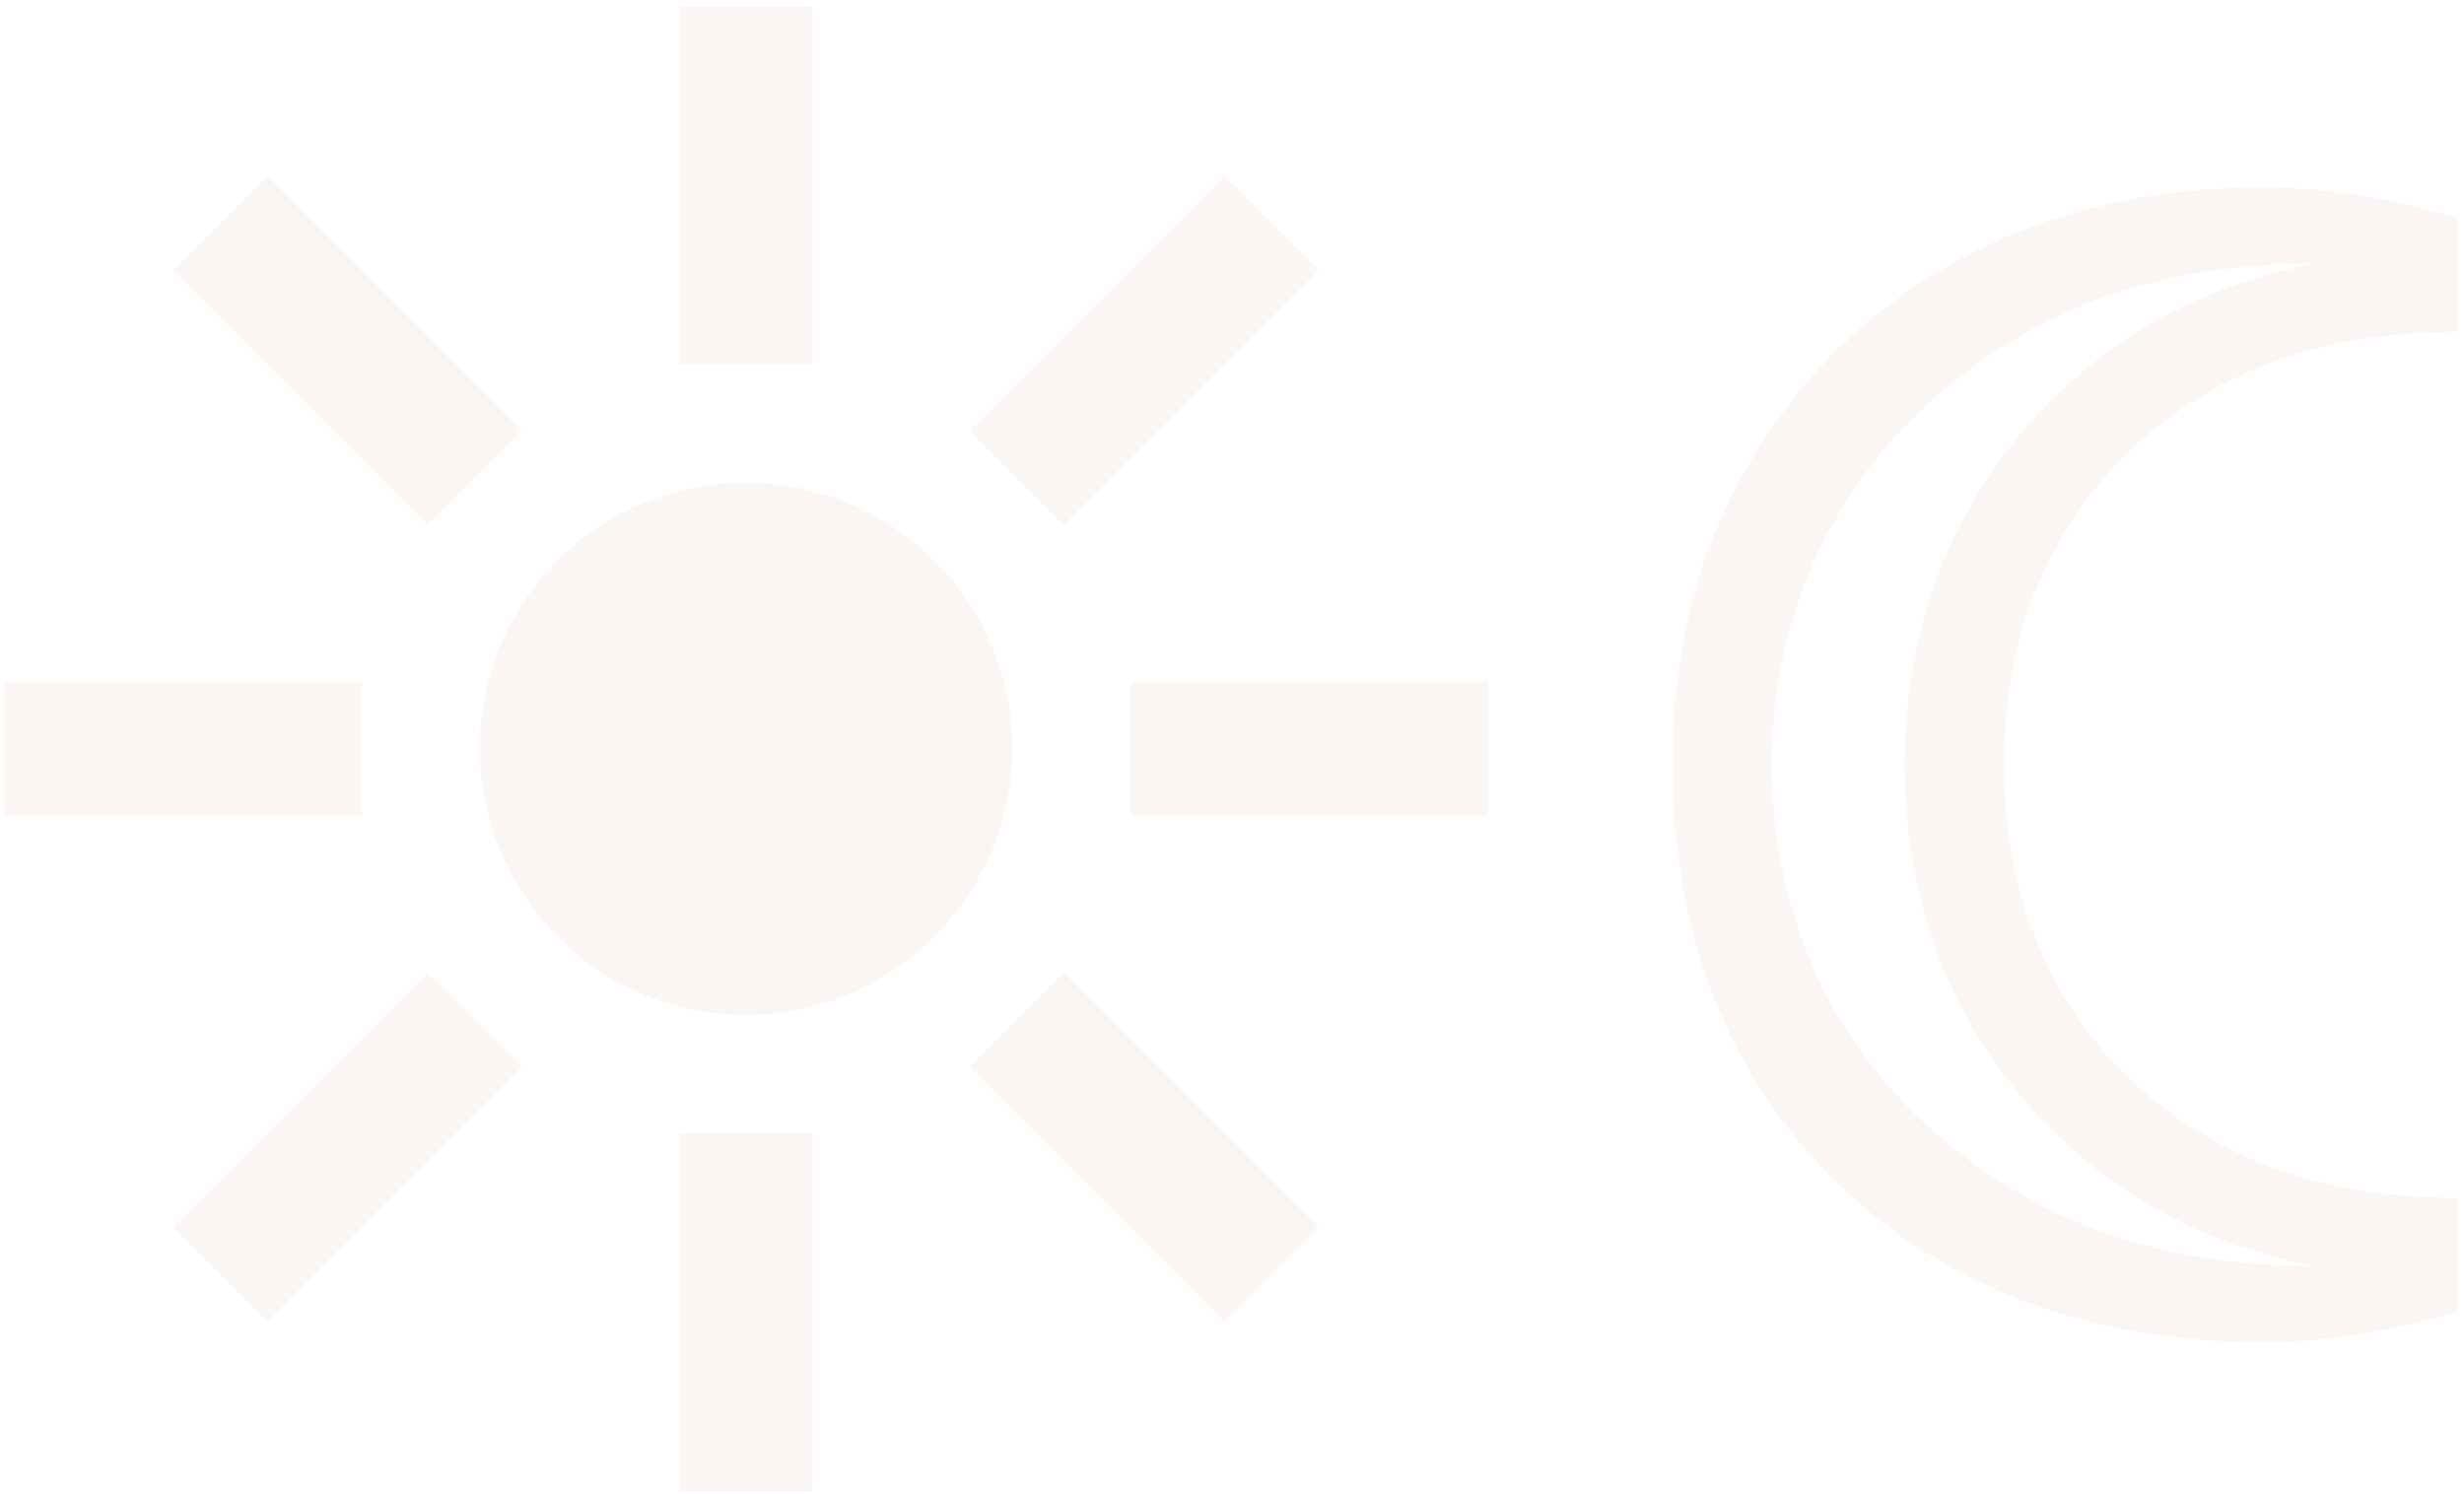
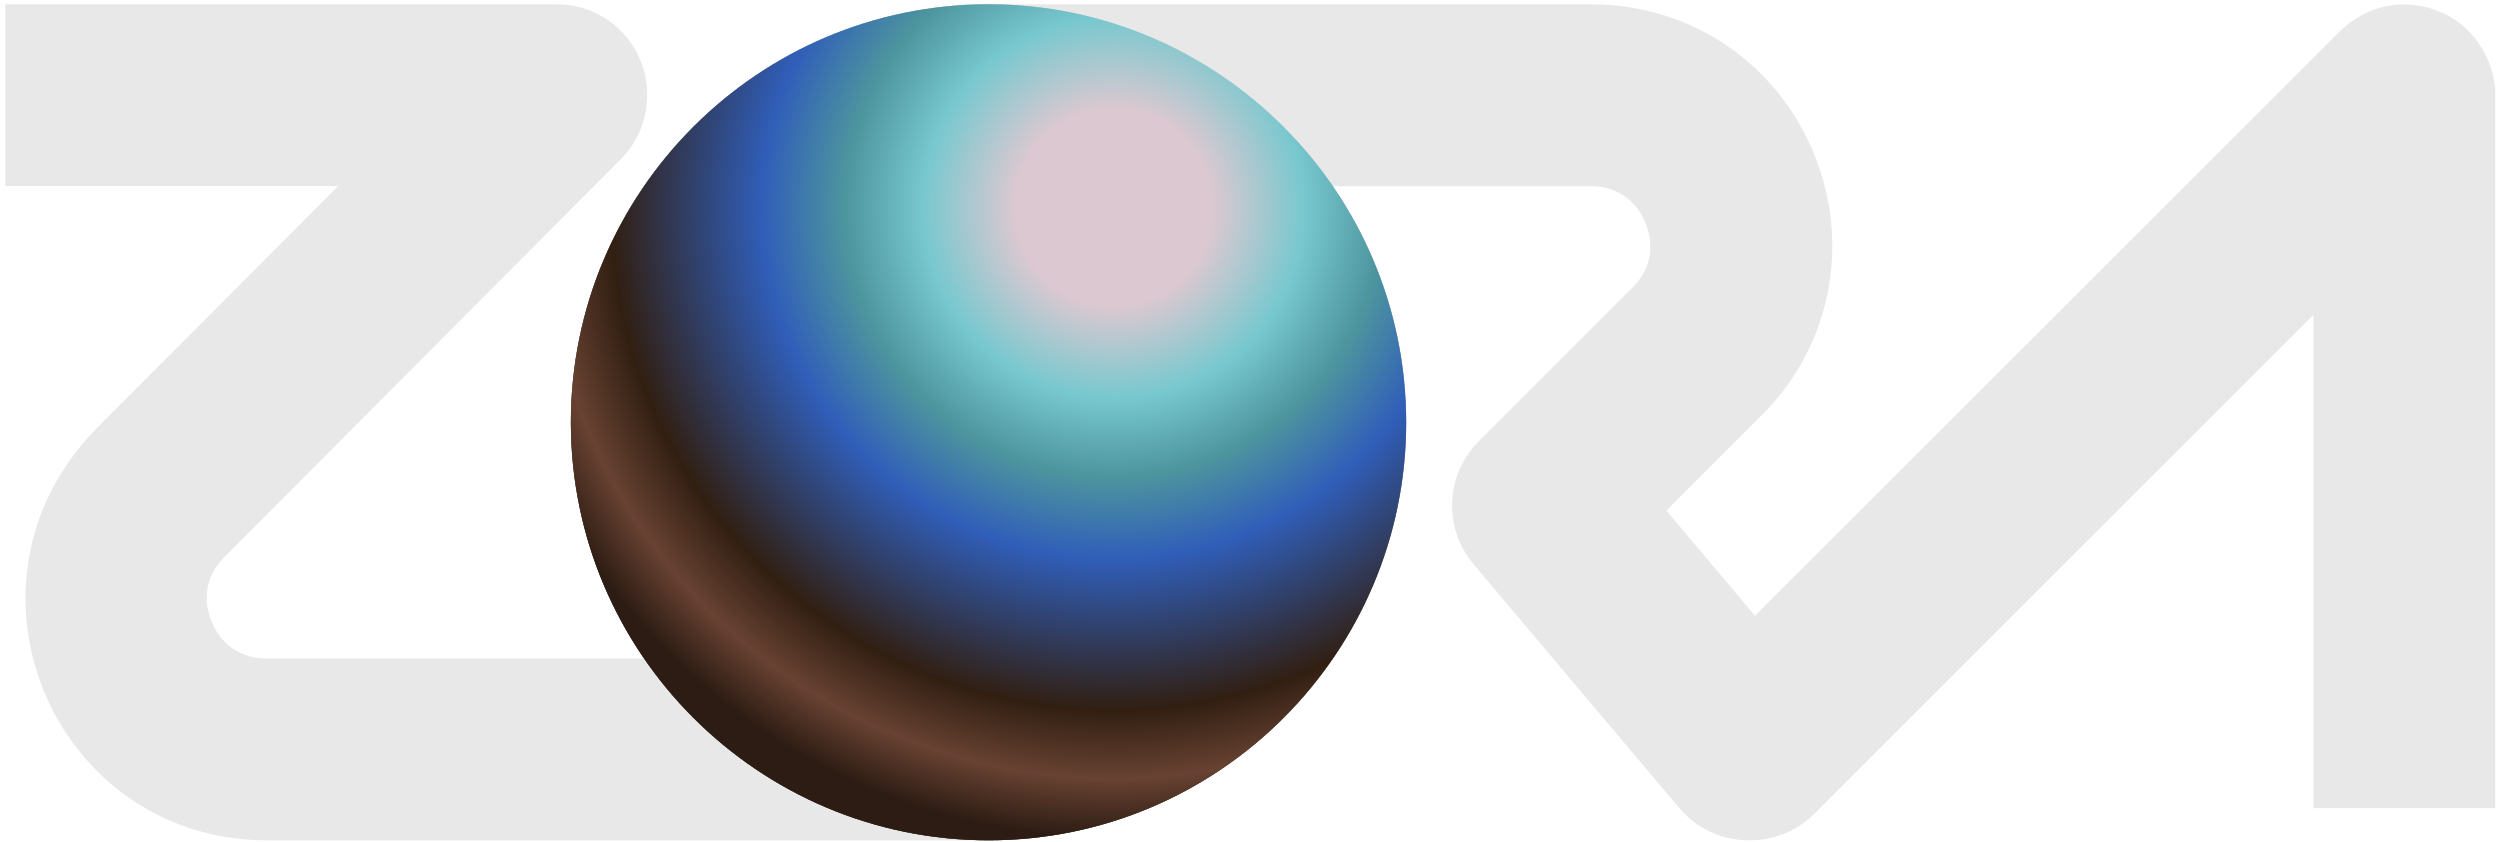
- <svg xmlns="http://www.w3.org/2000/svg" width="297" height="180" viewBox="0 0 297 180" fill="none">
-   <path d="M89.928 122.375C107.541 122.375 121.959 107.957 122.03 90.273C122.101 72.588 107.541 58.17 89.928 58.17C72.172 58.17 57.754 72.588 57.825 90.273C57.896 107.957 72.172 122.375 89.928 122.375ZM32.257 159.307L62.939 128.625L51.575 117.261L20.893 147.943L32.257 159.307ZM147.598 159.307L158.962 147.943L128.28 117.261L116.916 128.625L147.598 159.307ZM51.575 63.284L62.939 51.92L32.257 21.239L20.893 32.602L51.575 63.284ZM128.28 63.284L158.962 32.602L147.598 21.239L116.916 51.92L128.28 63.284ZM81.902 179.761H97.953V136.58H81.902V179.761ZM0.439 98.298H43.621V82.247H0.439V98.298ZM136.234 98.298H179.416V82.247H136.234V98.298ZM81.902 43.966H97.953V0.784H81.902V43.966ZM272.781 161.8C258.781 161.8 246.381 158.867 235.581 153C224.915 147.133 216.581 139 210.581 128.6C204.581 118.067 201.581 105.933 201.581 92.2C201.581 78.467 204.648 66.4 210.781 56C216.915 45.467 225.315 37.267 235.981 31.4C246.781 25.533 259.048 22.6 272.781 22.6C279.981 22.6 287.781 23.8 296.181 26.2V40C285.248 40 275.648 42.2 267.381 46.6C259.248 51 252.915 57.133 248.381 65C243.848 72.733 241.581 81.8 241.581 92.2C241.581 102.467 243.848 111.533 248.381 119.4C252.915 127.267 259.248 133.4 267.381 137.8C275.648 142.2 285.248 144.4 296.181 144.4V158.2C287.648 160.6 279.848 161.8 272.781 161.8ZM278.781 152.6C268.781 150.6 260.115 146.733 252.781 141C245.448 135.267 239.715 128.2 235.581 119.8C231.581 111.4 229.581 102.2 229.581 92.2C229.581 82.2 231.581 73 235.581 64.6C239.715 56.2 245.448 49.133 252.781 43.4C260.115 37.667 268.781 33.8 278.781 31.8C265.581 31.8 254.115 34.533 244.381 40C234.648 45.467 227.048 52.8 221.581 62C216.248 71.067 213.581 81.133 213.581 92.2C213.581 103.267 216.248 113.4 221.581 122.6C227.048 131.667 234.648 138.933 244.381 144.4C254.115 149.867 265.581 152.6 278.781 152.6Z" fill="#FBF6F4" />
+ <svg xmlns="http://www.w3.org/2000/svg" width="312" height="105" viewBox="0 0 312 105" fill="none">
+   <path d="M288.719 100.857H311.401V11.885C311.401 11.858 311.401 11.858 311.401 11.832C311.401 11.672 311.401 11.486 311.401 11.326C311.401 11.22 311.374 11.14 311.374 11.034C311.374 10.954 311.374 10.848 311.348 10.768C311.348 10.662 311.321 10.529 311.294 10.423C311.294 10.343 311.268 10.29 311.268 10.21C311.241 10.077 311.241 9.971 311.215 9.838C311.215 9.785 311.188 9.731 311.188 9.652C311.161 9.519 311.135 9.412 311.108 9.28C311.082 9.226 311.082 9.173 311.055 9.093C311.028 8.987 311.002 8.854 310.949 8.748C310.922 8.695 310.922 8.615 310.895 8.562C310.869 8.455 310.816 8.349 310.789 8.243C310.763 8.163 310.736 8.11 310.709 8.03C310.683 7.924 310.63 7.844 310.603 7.738C310.576 7.658 310.55 7.578 310.497 7.498C310.47 7.419 310.417 7.339 310.39 7.259C310.364 7.179 310.31 7.073 310.257 6.993C310.231 6.914 310.178 6.86 310.151 6.781C310.098 6.674 310.045 6.595 309.991 6.488C309.965 6.435 309.912 6.355 309.885 6.302C309.832 6.196 309.779 6.09 309.725 6.01C309.699 5.957 309.646 5.904 309.619 5.85C309.566 5.744 309.486 5.638 309.433 5.558C309.406 5.505 309.353 5.452 309.327 5.398C309.273 5.292 309.194 5.212 309.114 5.106C309.061 5.053 309.008 4.973 308.981 4.92C308.928 4.84 308.848 4.76 308.795 4.681C308.715 4.601 308.662 4.521 308.582 4.441C308.529 4.388 308.476 4.335 308.423 4.255C308.183 3.99 307.891 3.724 307.625 3.458C307.572 3.405 307.519 3.352 307.439 3.298C307.359 3.219 307.279 3.165 307.199 3.086C307.12 3.033 307.04 2.953 306.96 2.9C306.907 2.846 306.827 2.793 306.774 2.767C306.668 2.687 306.588 2.634 306.482 2.554C306.428 2.527 306.375 2.474 306.322 2.448C306.216 2.395 306.136 2.315 306.03 2.262C305.976 2.235 305.923 2.182 305.87 2.155C305.764 2.102 305.684 2.049 305.577 1.996C305.524 1.969 305.445 1.916 305.391 1.89C305.285 1.836 305.205 1.783 305.099 1.73C305.019 1.703 304.966 1.65 304.886 1.624C304.806 1.571 304.7 1.544 304.62 1.517C304.54 1.491 304.461 1.438 304.381 1.411C304.301 1.384 304.221 1.358 304.142 1.331C304.035 1.305 303.955 1.252 303.849 1.225C303.769 1.198 303.716 1.172 303.636 1.145C303.53 1.119 303.424 1.065 303.317 1.039C303.264 1.012 303.184 1.012 303.131 0.986C303.025 0.959 302.892 0.933 302.786 0.879C302.732 0.853 302.679 0.853 302.626 0.853C302.493 0.826 302.387 0.8 302.254 0.773C302.201 0.773 302.147 0.746 302.068 0.746C301.935 0.72 301.828 0.693 301.695 0.693C301.616 0.693 301.562 0.667 301.483 0.667C301.376 0.64 301.243 0.64 301.137 0.614C301.057 0.614 300.951 0.587 300.871 0.587C300.765 0.587 300.685 0.56 300.579 0.56C300.419 0.56 300.233 0.56 300.073 0.56C300.047 0.56 300.047 0.56 300.02 0.56C299.994 0.56 299.994 0.56 299.967 0.56C299.807 0.56 299.621 0.56 299.462 0.56C299.355 0.56 299.276 0.587 299.169 0.587C299.09 0.587 298.983 0.587 298.903 0.614C298.797 0.614 298.664 0.64 298.558 0.667C298.478 0.667 298.425 0.693 298.345 0.693C298.212 0.72 298.106 0.72 297.973 0.746C297.92 0.746 297.866 0.773 297.787 0.773C297.654 0.8 297.547 0.826 297.414 0.853C297.361 0.879 297.308 0.879 297.228 0.906C297.122 0.933 296.989 0.959 296.883 1.012C296.829 1.039 296.75 1.039 296.696 1.065C296.59 1.092 296.484 1.145 296.377 1.172C296.298 1.198 296.244 1.225 296.165 1.252C296.058 1.278 295.978 1.331 295.872 1.358C295.792 1.384 295.713 1.411 295.633 1.464C295.553 1.491 295.473 1.544 295.394 1.571C295.314 1.597 295.207 1.65 295.128 1.703C295.048 1.73 294.995 1.783 294.915 1.81C294.809 1.863 294.729 1.916 294.622 1.969C294.569 1.996 294.489 2.049 294.436 2.076C294.33 2.129 294.224 2.182 294.144 2.262C294.091 2.288 294.037 2.341 293.984 2.368C293.878 2.421 293.772 2.501 293.692 2.554C293.639 2.581 293.585 2.634 293.532 2.66C293.426 2.74 293.346 2.793 293.24 2.873C293.187 2.926 293.107 2.979 293.054 3.006C292.974 3.059 292.894 3.139 292.814 3.192C292.734 3.272 292.655 3.325 292.575 3.405C292.522 3.458 292.469 3.511 292.389 3.564C292.256 3.697 292.123 3.83 291.963 3.963L219.027 76.853L207.966 63.721L219.825 51.865C224.292 47.399 227.19 41.87 228.227 35.809C229.211 30.2 228.546 24.432 226.339 19.089C224.132 13.745 220.516 9.2 215.863 5.93C210.837 2.395 204.828 0.534 198.526 0.534H120.804C114.528 0.534 109.45 5.611 109.45 11.885C109.45 18.158 114.528 23.235 120.804 23.235H198.526C202.993 23.235 204.801 26.425 205.36 27.808C205.918 29.19 206.902 32.725 203.764 35.862L184.54 55.082C180.365 59.255 180.099 65.901 183.902 70.42L209.561 100.83C211.795 103.489 215.012 104.871 218.229 104.871C218.256 104.871 218.309 104.871 218.336 104.871C218.362 104.871 218.389 104.871 218.415 104.871C221.314 104.871 224.212 103.755 226.446 101.548L288.719 39.291V100.857Z" fill="#E8E8E8" />
+   <path d="M69.477 0.533H0.985H0.667V6.198V11.863V17.555V23.22H0.985H42.202C32.129 33.327 22.084 43.407 12.011 53.513C9.44 56.093 7.24 59.258 5.676 62.769C4.112 66.279 3.317 70.109 3.185 73.912C3.052 80.109 4.801 86.2 8.141 91.333C9.811 93.886 11.879 96.227 14.264 98.195C16.676 100.163 19.406 101.759 22.322 102.876C25.847 104.232 29.585 104.871 33.19 104.871H123.231H123.549V99.206V93.541V87.876V82.184H123.231H33.216C32.156 82.184 31.255 81.998 30.459 81.679C29.797 81.413 29.161 81.067 28.604 80.615C28.047 80.163 27.517 79.578 27.093 78.913C26.245 77.583 25.768 75.96 25.794 74.471C25.821 74.365 25.821 74.258 25.821 74.125C25.821 74.072 25.821 74.019 25.821 73.966L25.847 73.806C25.874 73.7 25.874 73.593 25.874 73.487C25.9 73.381 25.927 73.274 25.953 73.168C25.98 72.955 26.086 72.742 26.113 72.529C26.139 72.423 26.192 72.317 26.218 72.21C26.271 72.104 26.271 71.998 26.351 71.891C26.722 71.093 27.226 70.322 27.968 69.551C44.455 53.008 60.968 36.438 77.455 19.895C79.496 17.848 80.768 15.002 80.768 11.863C80.795 5.613 75.732 0.533 69.477 0.533Z" fill="#E8E8E8" />
+   <path d="M71.244 52.702C71.244 81.471 94.622 104.869 123.367 104.869C152.112 104.869 175.491 81.471 175.491 52.702C175.464 23.932 152.086 0.534 123.367 0.534C94.622 0.534 71.244 23.932 71.244 52.702Z" fill="url(#paint0_radial)" />
+   <path d="M71.244 52.702C71.244 81.471 94.622 104.869 123.367 104.869C152.112 104.869 175.491 81.471 175.491 52.702C175.464 23.932 152.086 0.534 123.367 0.534C94.622 0.534 71.244 23.932 71.244 52.702Z" fill="url(#paint1_radial)" />
+   <path d="M71.244 52.702C71.244 81.471 94.622 104.869 123.367 104.869C152.112 104.869 175.491 81.471 175.491 52.702C175.464 23.932 152.086 0.534 123.367 0.534C94.622 0.534 71.244 23.932 71.244 52.702Z" fill="url(#paint2_radial)" />
+   <defs>
+     <radialGradient id="paint0_radial" cx="0" cy="0" r="1" gradientUnits="userSpaceOnUse" gradientTransform="translate(138.961 25.9473) scale(78.4885 78.5549)">
+       <stop offset="0.005" stop-color="white" />
+       <stop offset="0.458" stop-color="#B7D8C8" />
+       <stop offset="0.656" stop-color="#6D9487" />
+       <stop offset="1" stop-color="#4B4C3C" />
+     </radialGradient>
+     <radialGradient id="paint1_radial" cx="0" cy="0" r="1" gradientUnits="userSpaceOnUse" gradientTransform="translate(138.961 25.9473) scale(78.4885 78.5549)">
+       <stop offset="0.005" stop-color="white" />
+       <stop offset="0.458" stop-color="#B5B4C6" />
+       <stop offset="0.656" stop-color="#9B8F8F" />
+       <stop offset="1" stop-color="#4B4C3C" />
+     </radialGradient>
+     <radialGradient id="paint2_radial" cx="0" cy="0" r="1" gradientUnits="userSpaceOnUse" gradientTransform="translate(138.961 25.9473) scale(78.4885 78.5549)">
+       <stop offset="0.156" stop-color="#DCC8D0" />
+       <stop offset="0.302" stop-color="#78C8CF" />
+       <stop offset="0.427" stop-color="#4D959E" />
+       <stop offset="0.557" stop-color="#305EB9" />
+       <stop offset="0.797" stop-color="#311F12" />
+       <stop offset="0.906" stop-color="#684232" />
+       <stop offset="1" stop-color="#2D1C13" />
+     </radialGradient>
+   </defs>
</svg>
